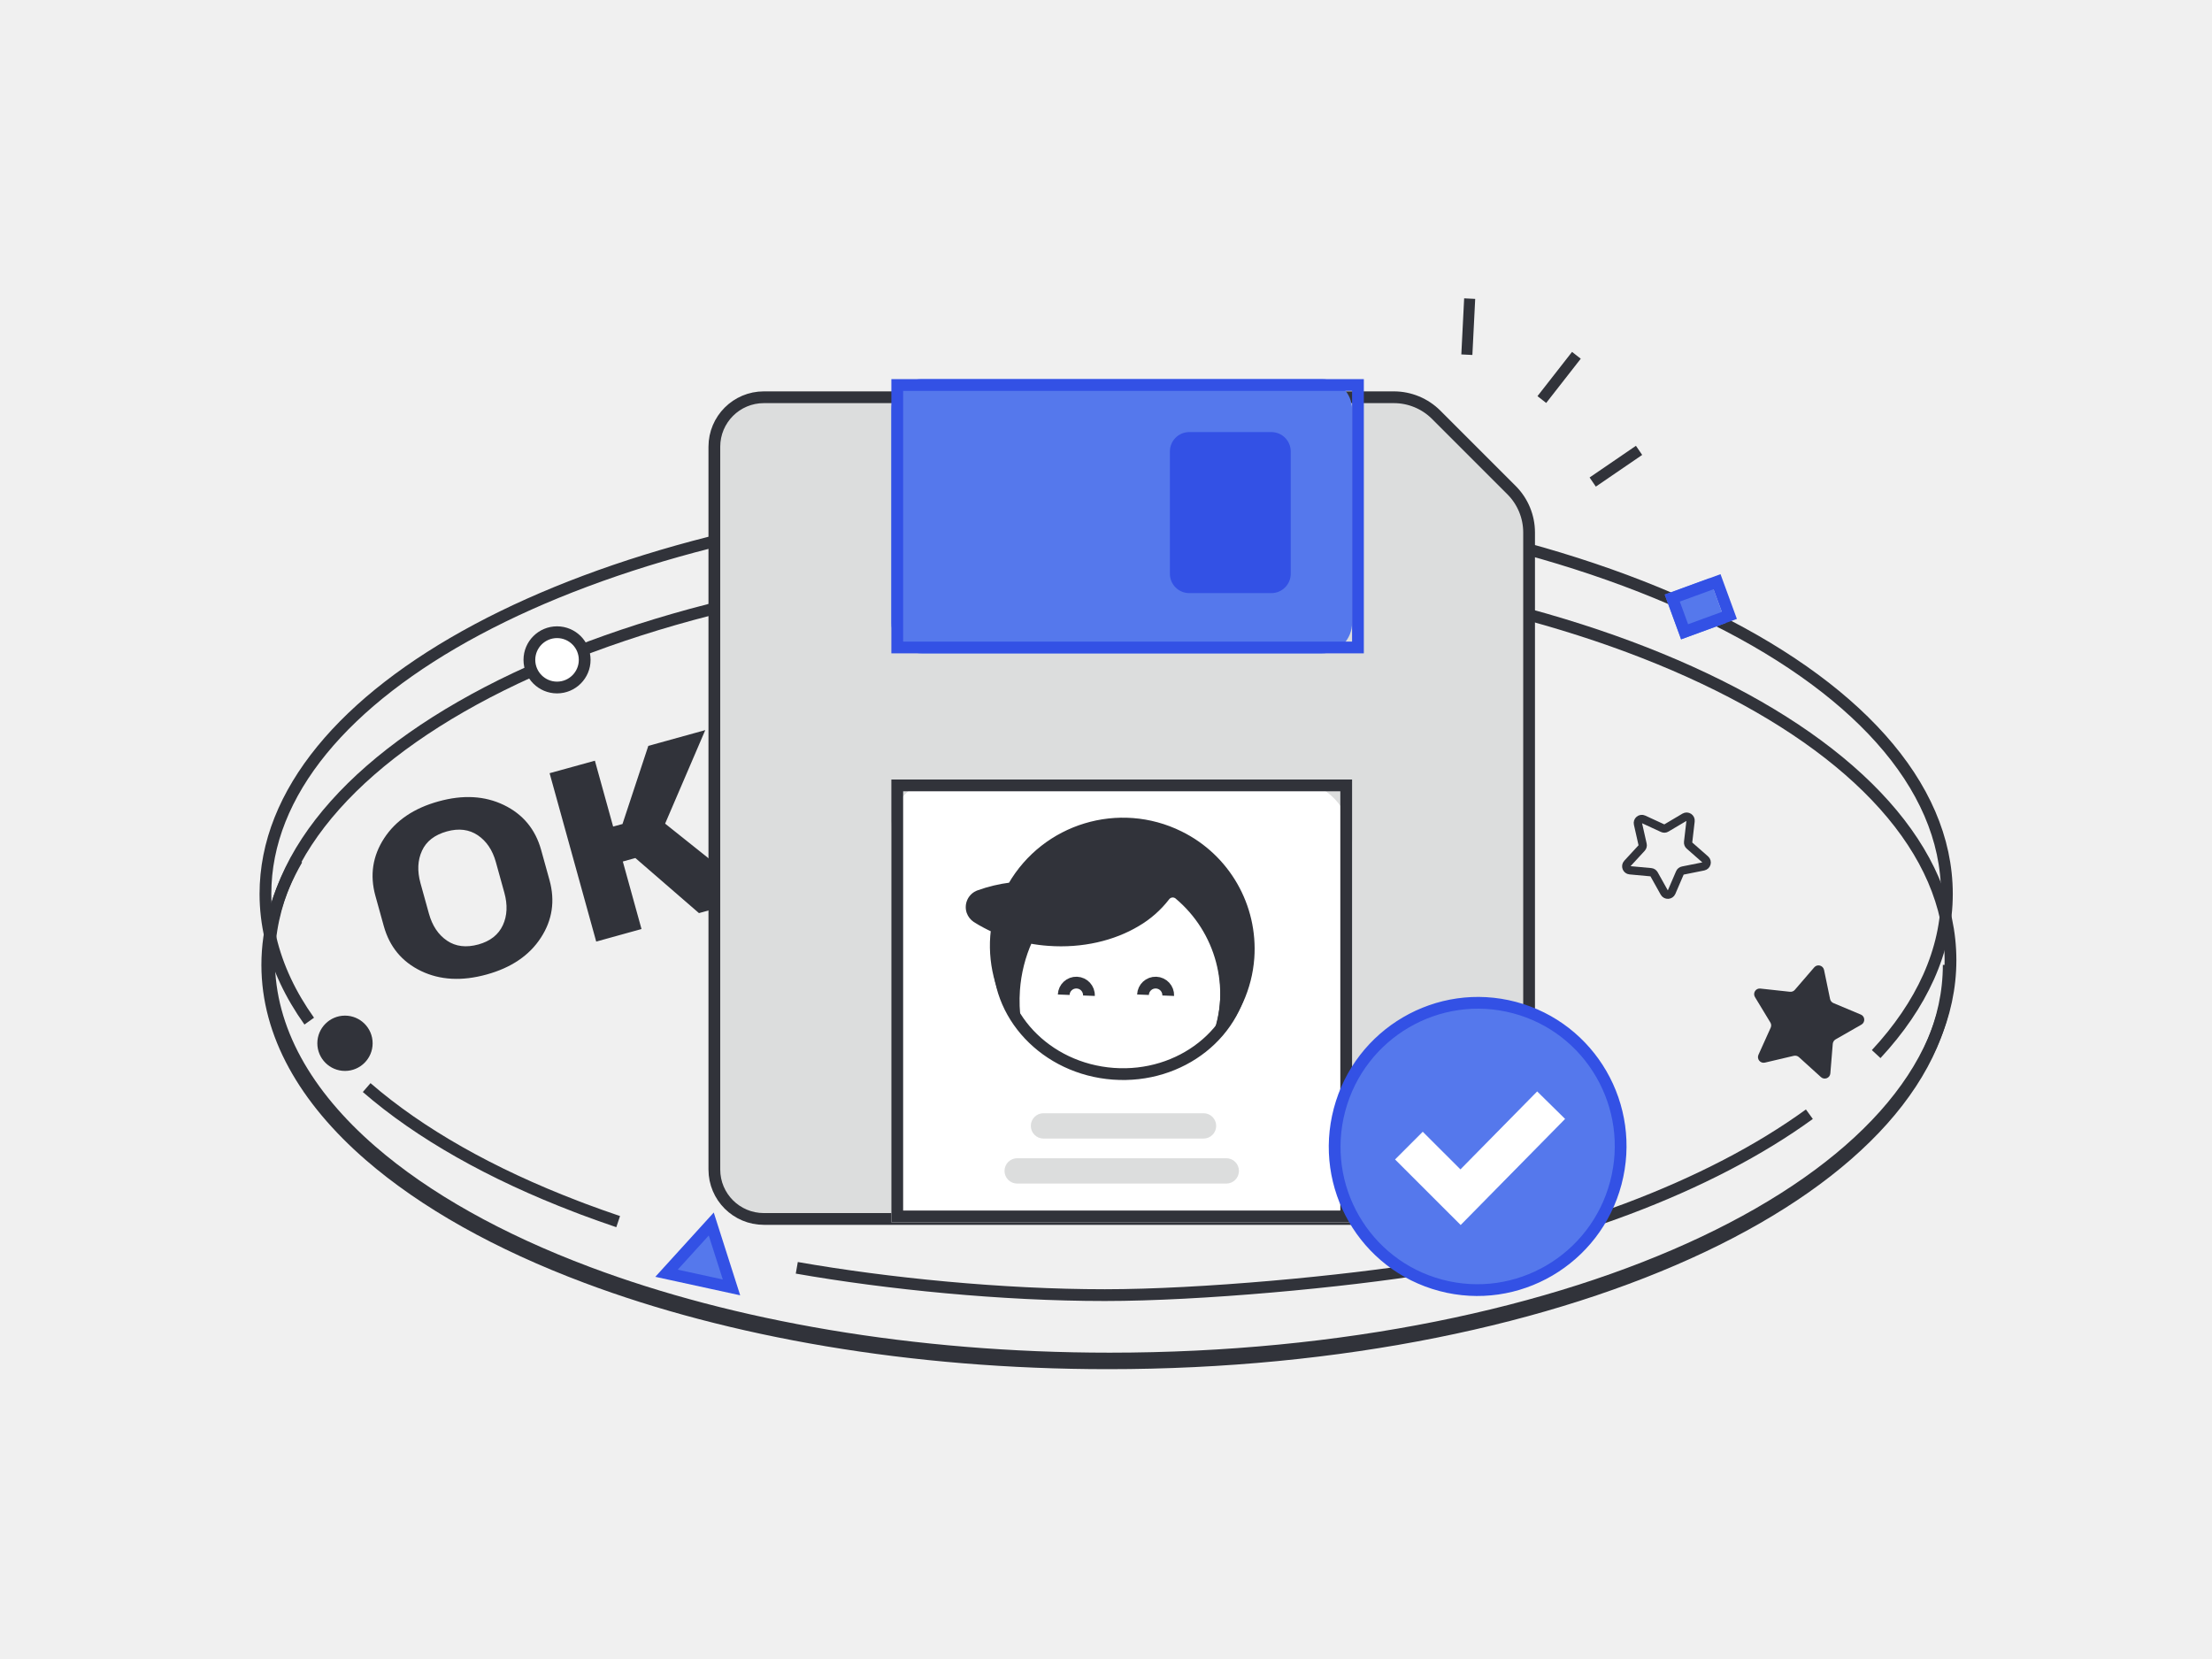
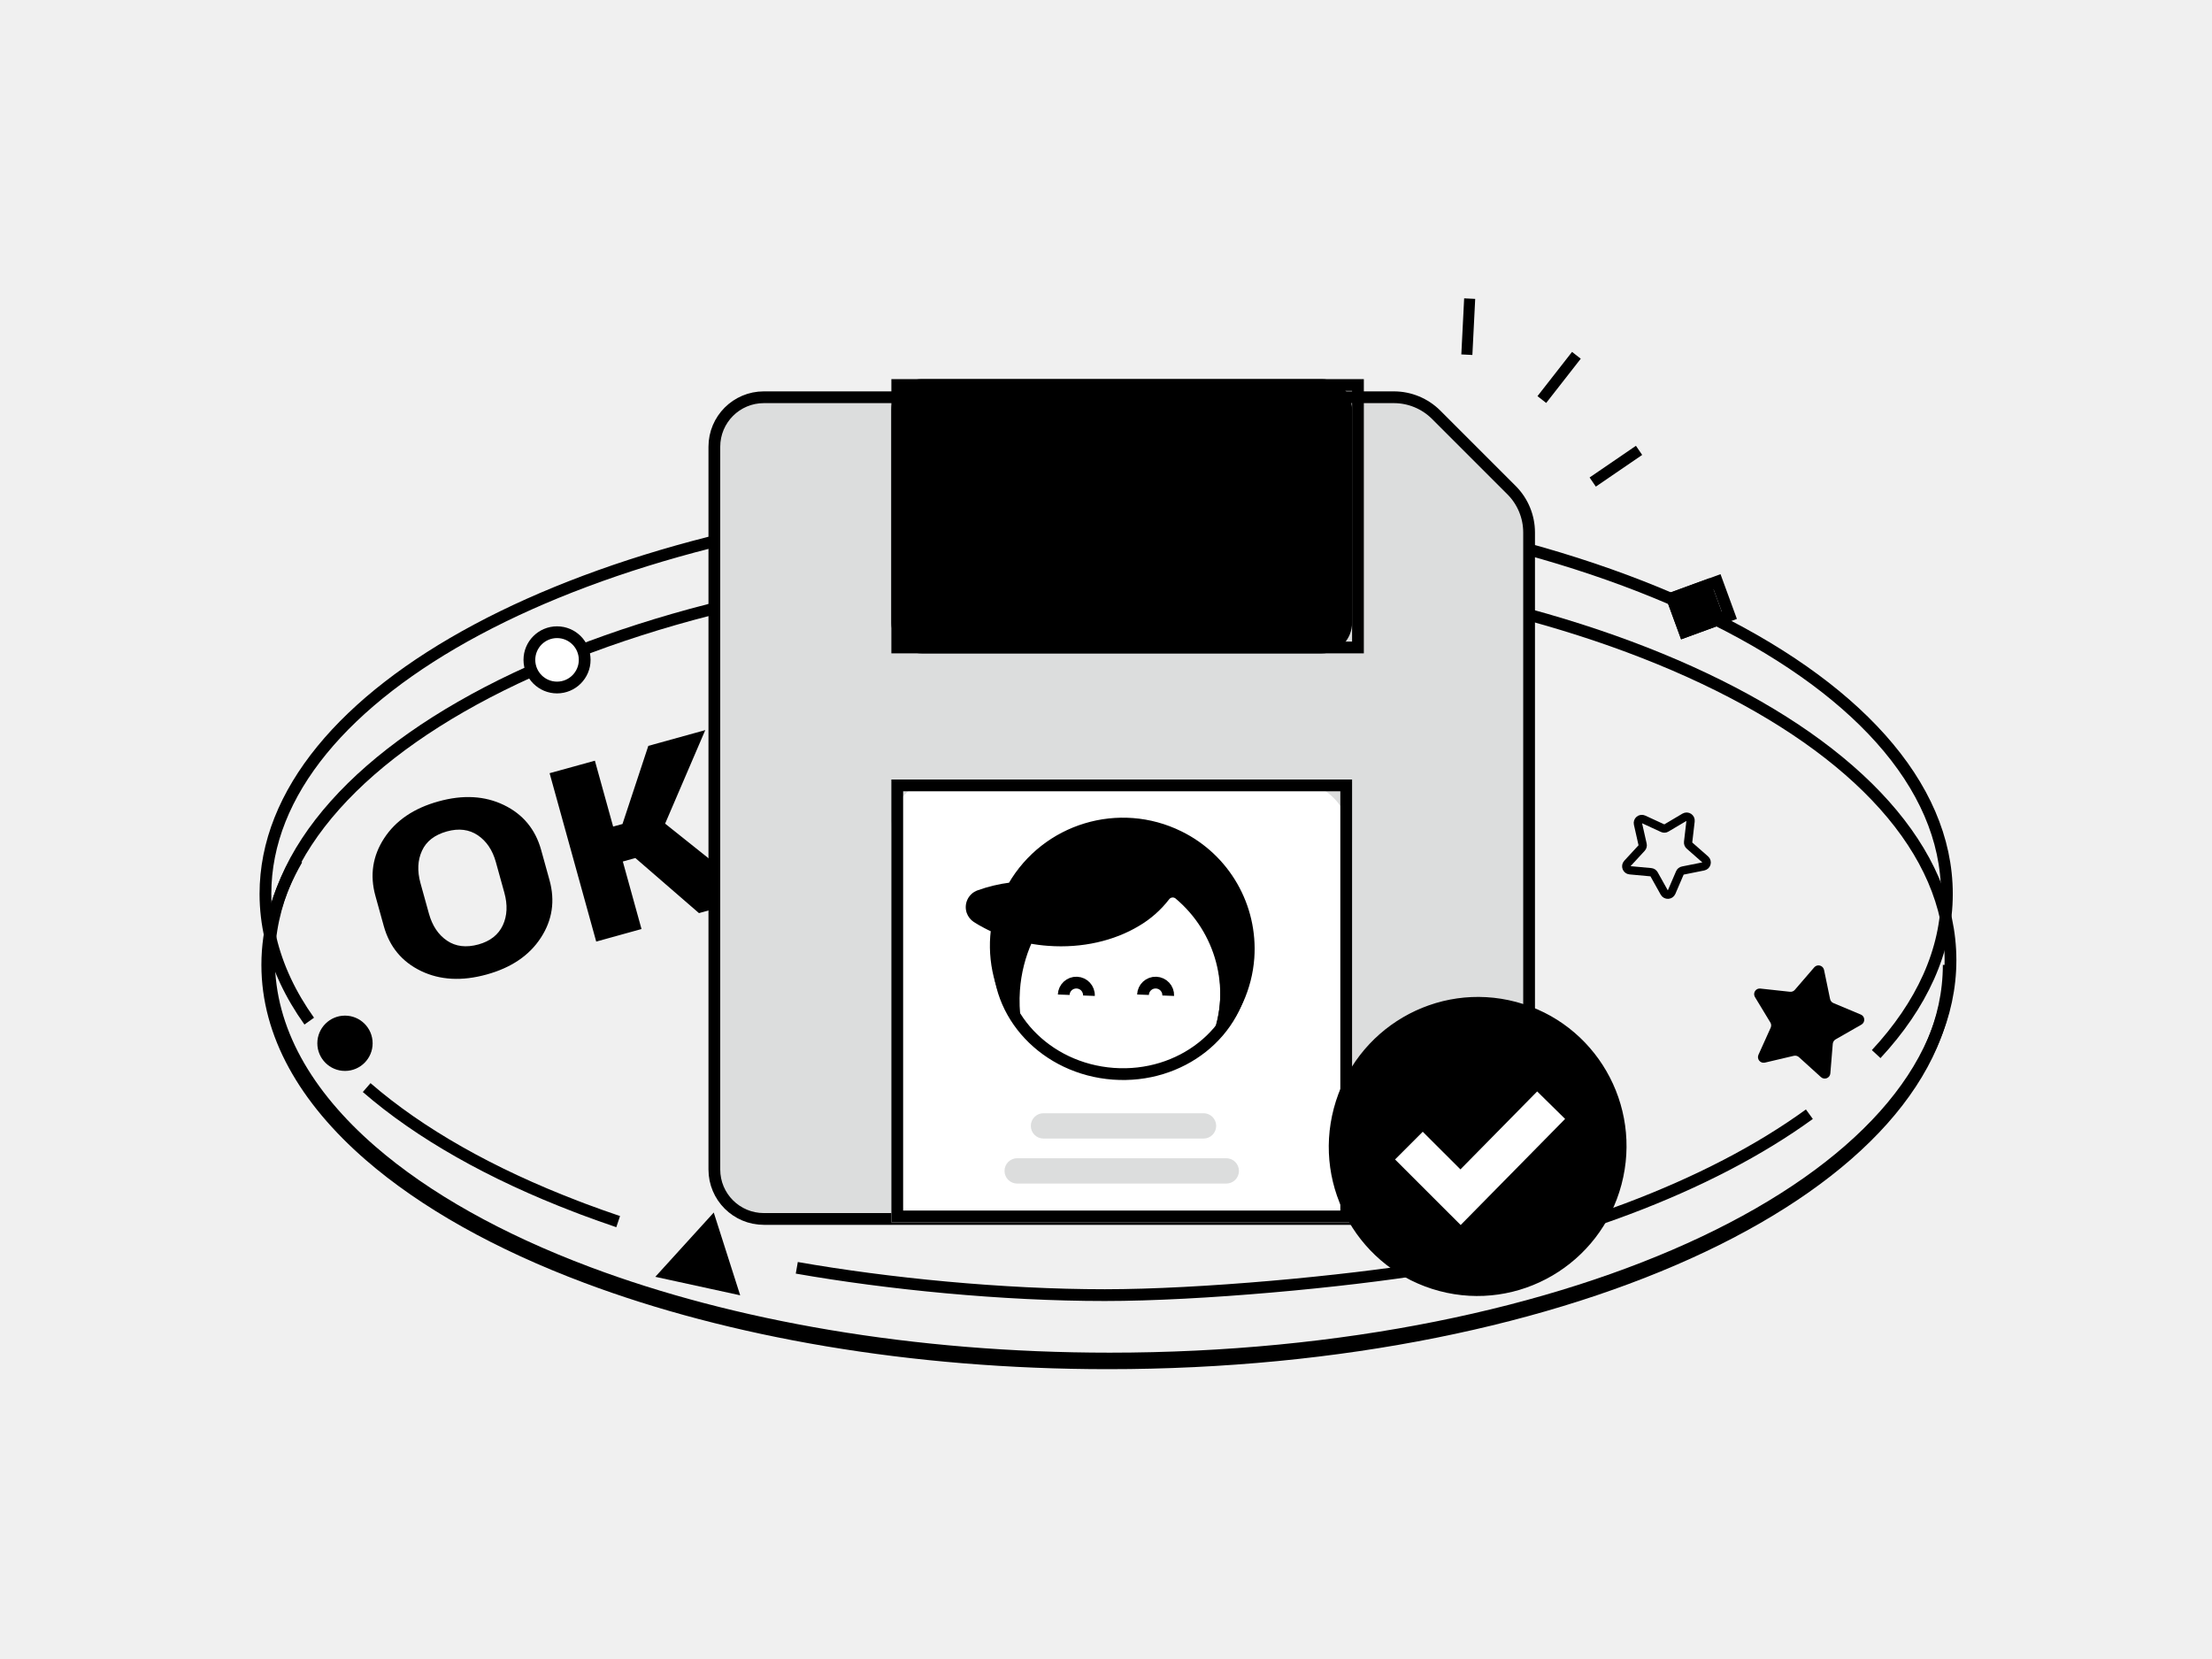
<svg xmlns="http://www.w3.org/2000/svg" viewBox="0 0 400 300" fill="none">
-   <path d="M200.682 101.589c-83.96 0-152.03 32.25-152.03 72.04 0 12.5 6.72 24.26 18.55 34.51 9.83 8.52 23.19 16 39.16 21.99 25.91 9.73 58.69 15.54 94.32 15.54 83.97 0 152.03-32.25 152.03-72.04 0-39.79-68.06-72.04-152.03-72.04Z" stroke="#31333A" stroke-width="2.126" />
-   <path d="M196.192 89.626c1.28-.01 2.56-.02 3.84-.02 83.97 0 152.03 32.249 152.03 72.039 0 10.3-4.56 20.1-12.79 28.97M55.92 184.653c-1.7-2.38-3.14-4.83-4.3-7.31-2.37-5.06-3.62-10.31-3.62-15.7 0-36.68 57.86-66.96 132.69-71.46" stroke="#31333A" stroke-width="2.126" />
+   <path d="M200.682 101.589c-83.96 0-152.03 32.25-152.03 72.04 0 12.5 6.72 24.26 18.55 34.51 9.83 8.52 23.19 16 39.16 21.99 25.91 9.73 58.69 15.54 94.32 15.54 83.97 0 152.03-32.25 152.03-72.04 0-39.79-68.06-72.04-152.03-72.04Z" stroke="#000000" stroke-width="2.126" />
+   <path d="M196.192 89.626c1.28-.01 2.56-.02 3.84-.02 83.97 0 152.03 32.249 152.03 72.039 0 10.3-4.56 20.1-12.79 28.97M55.92 184.653c-1.7-2.38-3.14-4.83-4.3-7.31-2.37-5.06-3.62-10.31-3.62-15.7 0-36.68 57.86-66.96 132.69-71.46" stroke="#000000" stroke-width="2.126" />
  <path fill-rule="evenodd" clip-rule="evenodd" d="M147.693 88.838c-2.76 0-5 2.24-5 5s2.24 5 5 5 5-2.24 5-5-2.24-5-5-5Z" fill="#fff" />
-   <path d="M147.693 88.838c-2.76 0-5 2.24-5 5s2.24 5 5 5 5-2.24 5-5-2.24-5-5-5Z" stroke="#31333A" stroke-width="2.126" />
-   <path fill-rule="evenodd" clip-rule="evenodd" d="m67.881 161.985 1.52 5.48c1.04 3.75 3.28 6.45 6.73 8.12 3.45 1.66 7.42 1.87 11.89.63 4.44-1.23 7.7-3.44 9.78-6.64 2.08-3.19 2.6-6.66 1.57-10.41l-1.52-5.48c-1.04-3.73-3.28-6.44-6.73-8.11-3.46-1.67-7.39-1.89-11.82-.66-4.46 1.23-7.73 3.45-9.83 6.66-2.09 3.21-2.62 6.68-1.59 10.41Zm23.32-.559-1.53-5.52c-.6-2.17-1.69-3.79-3.26-4.86-1.57-1.06-3.44-1.3-5.6-.7-2.22.62-3.72 1.78-4.5 3.49-.79 1.71-.88 3.66-.28 5.85l1.53 5.52c.61 2.2 1.7 3.83 3.28 4.9 1.57 1.06 3.46 1.29 5.68.68 2.14-.6 3.61-1.76 4.41-3.48.79-1.72.88-3.68.27-5.88ZM110.875 149.468l1.69-.46 4.67-14.13 10.3-2.85-7.26 16.91 16.63 13.27-10.51 2.91-11.5-9.96-2.27.63 3.38 12.21-8.19 2.27-8.43-30.45 8.19-2.26 3.3 11.91Z" fill="#31333A" />
-   <path d="M111.785 220.908c-2.15-.72-4.25-1.48-6.32-2.25-.42-.16-.84-.32-1.25-.48-15.42-5.9-28.34-13.21-37.91-21.51M258.565 229.26c-15.48 2.52-41.49 4.94-58.78 4.94-18.54 0-39.27-2.06-55.7-4.94M327.192 201.483c-8.99 6.53-20.15 12.32-33 17.15-1.82.68-3.66 1.34-5.54 1.98" stroke="#31333A" stroke-width="2.126" />
-   <path d="M352.392 174.486c0 39.79-68.06 72.04-152.03 72.04-35.63 0-68.41-5.81-94.32-15.54-15.97-5.99-29.33-13.47-39.16-21.99-11.83-10.25-18.55-22.01-18.55-34.51 0-6.6 1.87-13 5.38-19.07" stroke="#31333A" stroke-width="2.126" />
-   <path fill-rule="evenodd" clip-rule="evenodd" d="m132.277 232.801-11.75-2.56 8.09-8.9 3.66 11.46Z" fill="#5578EC" />
-   <path d="m120.527 230.241 11.75 2.56-3.66-11.46-8.09 8.9Z" stroke="#3351E5" stroke-width="2.126" />
-   <path fill-rule="evenodd" clip-rule="evenodd" d="M319.154 192.154c-.83.19-1.51-.64-1.17-1.41l2.21-4.9c.14-.31.12-.66-.06-.95l-2.78-4.59c-.44-.73.14-1.64.98-1.54l5.34.58c.34.04.67-.09.89-.35l3.51-4.07c.55-.64 1.59-.36 1.77.46l1.09 5.26c.07.33.29.61.6.74l4.96 2.08c.78.32.84 1.4.11 1.82l-4.67 2.67c-.29.17-.48.46-.51.8l-.44 5.35c-.07.85-1.08 1.24-1.7.67l-3.98-3.61c-.25-.23-.59-.31-.92-.24l-5.23 1.23Z" fill="#31333A" />
-   <path d="m299.106 158.093 1.86 3.33c.3.52 1.06.48 1.3-.07l1.51-3.51c.09-.22.29-.38.52-.42l3.74-.75c.59-.12.79-.86.34-1.25l-2.87-2.52a.716.716 0 0 1-.24-.63l.44-3.79c.08-.6-.57-1.01-1.08-.71l-3.29 1.95c-.2.13-.45.14-.67.04l-3.47-1.6a.72.72 0 0 0-1 .82l.84 3.72a.7.7 0 0 1-.18.65l-2.59 2.81c-.4.44-.13 1.16.47 1.21l3.8.35c.24.02.45.16.57.37Z" stroke="#31333A" stroke-width="1.5" />
-   <path fill-rule="evenodd" clip-rule="evenodd" d="m303.998 115.614 8.095-2.962-2.962-8.095-8.095 2.962 2.962 8.095Z" fill="#5578EC" />
-   <path d="m310.491 105.192-8.092 2.96 2.23 6.095 8.092-2.96-2.23-6.095Z" stroke="#3351E5" stroke-width="2.126" />
-   <path fill-rule="evenodd" clip-rule="evenodd" d="M62.384 183.657c-2.76 0-5 2.24-5 5s2.24 5 5 5 5-2.24 5-5-2.24-5-5-5Z" fill="#31333A" />
+   <path d="M147.693 88.838c-2.76 0-5 2.24-5 5s2.24 5 5 5 5-2.24 5-5-2.24-5-5-5Z" stroke="#000000" stroke-width="2.126" />
+   <path fill-rule="evenodd" clip-rule="evenodd" d="m67.881 161.985 1.52 5.48c1.04 3.75 3.28 6.45 6.73 8.12 3.45 1.66 7.42 1.87 11.89.63 4.44-1.23 7.7-3.44 9.78-6.64 2.08-3.19 2.6-6.66 1.57-10.41l-1.52-5.48c-1.04-3.73-3.28-6.44-6.73-8.11-3.46-1.67-7.39-1.89-11.82-.66-4.46 1.23-7.73 3.45-9.83 6.66-2.09 3.21-2.62 6.68-1.59 10.41Zm23.32-.559-1.53-5.52c-.6-2.17-1.69-3.79-3.26-4.86-1.57-1.06-3.44-1.3-5.6-.7-2.22.62-3.72 1.78-4.5 3.49-.79 1.71-.88 3.66-.28 5.85l1.53 5.52c.61 2.2 1.7 3.83 3.28 4.9 1.57 1.06 3.46 1.29 5.68.68 2.14-.6 3.61-1.76 4.41-3.48.79-1.72.88-3.68.27-5.88ZM110.875 149.468l1.69-.46 4.67-14.13 10.3-2.85-7.26 16.91 16.63 13.27-10.51 2.91-11.5-9.96-2.27.63 3.38 12.21-8.19 2.27-8.43-30.45 8.19-2.26 3.3 11.91Z" fill="#000000" />
+   <path d="M111.785 220.908c-2.15-.72-4.25-1.48-6.32-2.25-.42-.16-.84-.32-1.25-.48-15.42-5.9-28.34-13.21-37.91-21.51M258.565 229.26c-15.48 2.52-41.49 4.94-58.78 4.94-18.54 0-39.27-2.06-55.7-4.94M327.192 201.483c-8.99 6.53-20.15 12.32-33 17.15-1.82.68-3.66 1.34-5.54 1.98" stroke="#000000" stroke-width="2.126" />
+   <path d="M352.392 174.486c0 39.79-68.06 72.04-152.03 72.04-35.63 0-68.41-5.81-94.32-15.54-15.97-5.99-29.33-13.47-39.16-21.99-11.83-10.25-18.55-22.01-18.55-34.51 0-6.6 1.87-13 5.38-19.07" stroke="#000000" stroke-width="2.126" />
+   <path fill-rule="evenodd" clip-rule="evenodd" d="m132.277 232.801-11.75-2.56 8.09-8.9 3.66 11.46Z" fill="#000" />
+   <path d="m120.527 230.241 11.75 2.56-3.66-11.46-8.09 8.9Z" stroke="#000000" stroke-width="2.126" />
+   <path fill-rule="evenodd" clip-rule="evenodd" d="M319.154 192.154c-.83.19-1.51-.64-1.17-1.41l2.21-4.9c.14-.31.12-.66-.06-.95l-2.78-4.59c-.44-.73.14-1.64.98-1.54l5.34.58c.34.04.67-.09.89-.35l3.51-4.07c.55-.64 1.59-.36 1.77.46l1.09 5.26c.07.33.29.61.6.74l4.96 2.08c.78.32.84 1.4.11 1.82l-4.67 2.67c-.29.17-.48.46-.51.8l-.44 5.35c-.07.85-1.08 1.24-1.7.67l-3.98-3.61c-.25-.23-.59-.31-.92-.24l-5.23 1.23Z" fill="#000000" />
+   <path d="m299.106 158.093 1.86 3.33c.3.52 1.06.48 1.3-.07l1.51-3.51c.09-.22.29-.38.52-.42l3.74-.75c.59-.12.79-.86.34-1.25l-2.87-2.52a.716.716 0 0 1-.24-.63l.44-3.79c.08-.6-.57-1.01-1.08-.71l-3.29 1.95c-.2.13-.45.14-.67.04l-3.47-1.6a.72.72 0 0 0-1 .82l.84 3.72a.7.7 0 0 1-.18.65l-2.59 2.81c-.4.44-.13 1.16.47 1.21l3.8.35c.24.02.45.16.57.37Z" stroke="#000000" stroke-width="1.5" />
+   <path fill-rule="evenodd" clip-rule="evenodd" d="m303.998 115.614 8.095-2.962-2.962-8.095-8.095 2.962 2.962 8.095Z" fill="#000" />
+   <path d="m310.491 105.192-8.092 2.96 2.23 6.095 8.092-2.96-2.23-6.095Z" stroke="#000000" stroke-width="2.126" />
+   <path fill-rule="evenodd" clip-rule="evenodd" d="M62.384 183.657c-2.76 0-5 2.24-5 5s2.24 5 5 5 5-2.24 5-5-2.24-5-5-5Z" fill="#000000" />
  <path fill-rule="evenodd" clip-rule="evenodd" d="M100.73 114.323c-2.76 0-5 2.24-5 5s2.24 5 5 5 5-2.24 5-5-2.24-5-5-5Z" fill="#fff" />
-   <path d="M100.73 114.323c-2.76 0-5 2.24-5 5s2.24 5 5 5 5-2.24 5-5-2.24-5-5-5Z" stroke="#31333A" stroke-width="2.126" />
+   <path d="M100.73 114.323c-2.76 0-5 2.24-5 5s2.24 5 5 5 5-2.24 5-5-2.24-5-5-5Z" stroke="#000000" stroke-width="2.126" />
  <path fill-rule="evenodd" clip-rule="evenodd" d="M276.508 211.485c0 4.94-4 8.94-8.94 8.94h-129.44c-4.95 0-8.95-4-8.95-8.94v-130.7c0-4.94 4-8.95 8.95-8.95h113.92c2.87 0 5.63 1.14 7.66 3.17l13.63 13.63a10.84 10.84 0 0 1 3.17 7.66v115.19Z" fill="#DCDDDD" />
-   <path d="M267.568 220.425c4.94 0 8.94-4 8.94-8.94V96.295c0-2.87-1.14-5.63-3.17-7.66l-13.63-13.63a10.84 10.84 0 0 0-7.66-3.17h-113.92c-4.95 0-8.95 4.01-8.95 8.95v130.7c0 4.94 4 8.94 8.95 8.94h129.44Z" stroke="#31333A" stroke-width="2.126" />
+   <path d="M267.568 220.425c4.94 0 8.94-4 8.94-8.94V96.295c0-2.87-1.14-5.63-3.17-7.66l-13.63-13.63a10.84 10.84 0 0 0-7.66-3.17h-113.92c-4.95 0-8.95 4.01-8.95 8.95v130.7c0 4.94 4 8.94 8.95 8.94h129.44Z" stroke="#000000" stroke-width="2.126" />
  <path fill-rule="evenodd" clip-rule="evenodd" d="M161.189 221.032h83.31v-68.69c0-3.02-1.2-5.91-3.33-8.05a11.409 11.409 0 0 0-8.05-3.33h-63.18c-4.83 0-8.75 3.92-8.75 8.75v71.32Z" fill="#fff" />
-   <path d="M243.436 142.025h-81.184v77.943h81.184v-77.943Z" stroke="#31333A" stroke-width="2.126" />
-   <path fill-rule="evenodd" clip-rule="evenodd" d="M166.699 118.15h72.29c1.46 0 2.87-.58 3.9-1.62a5.526 5.526 0 0 0 1.61-3.9V74.07c0-3.04-2.47-5.51-5.51-5.51h-72.29c-3.04 0-5.51 2.47-5.51 5.51v38.56c0 1.46.58 2.87 1.61 3.9a5.493 5.493 0 0 0 3.9 1.62Z" fill="#5578EC" />
-   <path d="M245.562 69.622h-83.31v47.461h83.31v-47.46Z" stroke="#3351E5" stroke-width="2.126" />
-   <path fill-rule="evenodd" clip-rule="evenodd" d="M215.055 107.254h14.85c1.93 0 3.5-1.57 3.5-3.5v-22.12c0-1.93-1.57-3.5-3.5-3.5h-14.85c-1.93 0-3.5 1.57-3.5 3.5v22.12c0 1.93 1.57 3.5 3.5 3.5Z" fill="#3351E5" />
-   <path fill-rule="evenodd" clip-rule="evenodd" d="M242.223 200.695c-3.675 13.872 4.529 28.077 18.333 31.735 13.794 3.656 27.957-4.622 31.633-18.494 3.676-13.871-4.529-28.076-18.323-31.732-13.804-3.658-27.967 4.62-31.643 18.491Z" fill="#5578EC" />
-   <path d="M242.223 200.695c-3.675 13.872 4.529 28.077 18.333 31.735 13.794 3.656 27.957-4.622 31.633-18.494 3.676-13.871-4.529-28.076-18.323-31.732-13.804-3.658-27.967 4.62-31.643 18.491Z" stroke="#3351E5" stroke-width="2.126" />
+   <path d="M243.436 142.025h-81.184v77.943h81.184v-77.943Z" stroke="#000000" stroke-width="2.126" />
+   <path fill-rule="evenodd" clip-rule="evenodd" d="M166.699 118.15h72.29c1.46 0 2.87-.58 3.9-1.62a5.526 5.526 0 0 0 1.61-3.9V74.07c0-3.04-2.47-5.51-5.51-5.51h-72.29c-3.04 0-5.51 2.47-5.51 5.51v38.56c0 1.46.58 2.87 1.61 3.9a5.493 5.493 0 0 0 3.9 1.62Z" fill="#000" />
+   <path d="M245.562 69.622h-83.31v47.461h83.31v-47.46Z" stroke="#000000" stroke-width="2.126" />
+   <path fill-rule="evenodd" clip-rule="evenodd" d="M215.055 107.254h14.85c1.93 0 3.5-1.57 3.5-3.5v-22.12c0-1.93-1.57-3.5-3.5-3.5h-14.85c-1.93 0-3.5 1.57-3.5 3.5v22.12c0 1.93 1.57 3.5 3.5 3.5Z" fill="#000000" />
+   <path fill-rule="evenodd" clip-rule="evenodd" d="M242.223 200.695c-3.675 13.872 4.529 28.077 18.333 31.735 13.794 3.656 27.957-4.622 31.633-18.494 3.676-13.871-4.529-28.076-18.323-31.732-13.804-3.658-27.967 4.62-31.643 18.491Z" fill="#000" />
+   <path d="M242.223 200.695c-3.675 13.872 4.529 28.077 18.333 31.735 13.794 3.656 27.957-4.622 31.633-18.494 3.676-13.871-4.529-28.076-18.323-31.732-13.804-3.658-27.967 4.62-31.643 18.491Z" stroke="#000000" stroke-width="2.126" />
  <path d="m280.495 199.851-16.38 16.64-9.34-9.33" stroke="#fff" stroke-width="7.087" />
  <path fill-rule="evenodd" clip-rule="evenodd" d="M211.407 161.419c.26-.32.73-.37 1.05-.11a23.071 23.071 0 0 1 7.4 25.77c-4.39 4.8-11.16 7.63-18.53 7.09-1.98-.14-3.87-.52-5.65-1.09-.27-.09-.54-.19-.81-.28a.142.142 0 0 0-.06-.02 23.237 23.237 0 0 1-11.59-9.6c-.04-.05-.07-.11-.11-.17-1.8-3.23-2.71-6.92-2.43-10.78.1-1.33.33-2.62.7-3.86 2.64.98 5.42 1.58 8.24 1.77 6.11.45 11.79-.93 16.11-3.53 2.23-1.3 4.15-3.05 5.65-5.15.01-.01.02-.03.03-.04Z" fill="#fff" />
-   <path d="M212.457 161.309a.747.747 0 0 0-1.05.11c-.01.01-.02.03-.03.04-1.5 2.1-3.42 3.85-5.65 5.15-4.32 2.6-10 3.98-16.11 3.53-2.82-.19-5.6-.79-8.24-1.77-.37 1.24-.6 2.53-.7 3.86-.28 3.86.63 7.55 2.43 10.78.04.06.07.12.11.17 2.65 4.33 6.7 7.75 11.59 9.6.02 0 .04.01.06.02.27.09.54.19.81.28 1.78.57 3.67.95 5.65 1.09 7.37.54 14.14-2.29 18.53-7.09 3.29-9.28.32-19.64-7.4-25.77Z" stroke="#31333A" stroke-width=".992" />
-   <path fill-rule="evenodd" clip-rule="evenodd" d="M189.589 170.541a29.82 29.82 0 0 1-3.4-.44 26.282 26.282 0 0 0-2.25 8.92c-.14 1.95-.07 3.91.21 5.84a22.988 22.988 0 0 1-4.58-15.55c.03-.41.07-.82.12-1.22-.53-.24-1.05-.49-1.55-.76-.62-.32-1.21-.67-1.78-1.03a2.79 2.79 0 0 1-1.07-1.37c-.49-1.41.25-2.96 1.66-3.46a27.26 27.26 0 0 1 5.82-1.39c6.18-10.7 19.6-14.76 30.67-9.29a23.163 23.163 0 0 1 12.88 22.44c-.4 5.46-2.73 10.6-6.57 14.49 3.34-9.12.61-19.37-6.84-25.62a.265.265 0 0 1-.06-.05c-.58-.43-1.4-.31-1.83.27a18.658 18.658 0 0 1-5.32 4.69c-4.33 2.6-10.01 3.98-16.11 3.53Z" fill="#31333A" />
-   <path d="M186.189 170.101c1.12.21 2.26.36 3.4.44 6.1.45 11.78-.93 16.11-3.53 2.06-1.21 3.86-2.8 5.32-4.69.43-.58 1.25-.7 1.83-.27.02.02.04.04.06.05a23.086 23.086 0 0 1 6.84 25.62c3.84-3.89 6.17-9.03 6.57-14.49.67-9.41-4.42-18.28-12.88-22.44-11.07-5.47-24.49-1.41-30.67 9.29-1.98.25-3.93.71-5.82 1.39-1.41.5-2.15 2.05-1.66 3.46.2.56.58 1.04 1.07 1.37.57.36 1.16.71 1.78 1.03.5.27 1.02.52 1.55.76-.05.4-.09.81-.12 1.22a22.988 22.988 0 0 0 4.58 15.55c-.28-1.93-.35-3.89-.21-5.84.22-3.08.98-6.1 2.25-8.92Z" stroke="#31333A" />
-   <path d="M196.914 180.057a2.28 2.28 0 1 0-4.56-.18M211.251 180.057a2.28 2.28 0 1 0-4.56-.18" stroke="#31333A" stroke-width="2.126" />
-   <path d="M180.677 172.238c-.82 11.22 8.419 21.039 20.646 21.933 12.218.893 22.796-7.478 23.616-18.699.821-11.23-8.428-21.05-20.646-21.943-12.227-.893-22.795 7.479-23.616 18.709Z" stroke="#31333A" stroke-width="2.126" />
+   <path d="M212.457 161.309a.747.747 0 0 0-1.05.11c-.01.01-.02.03-.03.04-1.5 2.1-3.42 3.85-5.65 5.15-4.32 2.6-10 3.98-16.11 3.53-2.82-.19-5.6-.79-8.24-1.77-.37 1.24-.6 2.53-.7 3.86-.28 3.86.63 7.55 2.43 10.78.04.06.07.12.11.17 2.65 4.33 6.7 7.75 11.59 9.6.02 0 .04.01.06.02.27.09.54.19.81.28 1.78.57 3.67.95 5.65 1.09 7.37.54 14.14-2.29 18.53-7.09 3.29-9.28.32-19.64-7.4-25.77Z" stroke="#000000" stroke-width=".992" />
+   <path fill-rule="evenodd" clip-rule="evenodd" d="M189.589 170.541a29.82 29.82 0 0 1-3.4-.44 26.282 26.282 0 0 0-2.25 8.92c-.14 1.95-.07 3.91.21 5.84a22.988 22.988 0 0 1-4.58-15.55c.03-.41.07-.82.12-1.22-.53-.24-1.05-.49-1.55-.76-.62-.32-1.21-.67-1.78-1.03a2.79 2.79 0 0 1-1.07-1.37c-.49-1.41.25-2.96 1.66-3.46a27.26 27.26 0 0 1 5.82-1.39c6.18-10.7 19.6-14.76 30.67-9.29a23.163 23.163 0 0 1 12.88 22.44c-.4 5.46-2.73 10.6-6.57 14.49 3.34-9.12.61-19.37-6.84-25.62a.265.265 0 0 1-.06-.05c-.58-.43-1.4-.31-1.83.27a18.658 18.658 0 0 1-5.32 4.69c-4.33 2.6-10.01 3.98-16.11 3.53Z" fill="#000000" />
+   <path d="M186.189 170.101c1.12.21 2.26.36 3.4.44 6.1.45 11.78-.93 16.11-3.53 2.06-1.21 3.86-2.8 5.32-4.69.43-.58 1.25-.7 1.83-.27.02.02.04.04.06.05a23.086 23.086 0 0 1 6.84 25.62c3.84-3.89 6.17-9.03 6.57-14.49.67-9.41-4.42-18.28-12.88-22.44-11.07-5.47-24.49-1.41-30.67 9.29-1.98.25-3.93.71-5.82 1.39-1.41.5-2.15 2.05-1.66 3.46.2.56.58 1.04 1.07 1.37.57.36 1.16.71 1.78 1.03.5.27 1.02.52 1.55.76-.05.4-.09.81-.12 1.22a22.988 22.988 0 0 0 4.58 15.55c-.28-1.93-.35-3.89-.21-5.84.22-3.08.98-6.1 2.25-8.92Z" stroke="#000000" />
+   <path d="M196.914 180.057a2.28 2.28 0 1 0-4.56-.18M211.251 180.057a2.28 2.28 0 1 0-4.56-.18" stroke="#000000" stroke-width="2.126" />
+   <path d="M180.677 172.238c-.82 11.22 8.419 21.039 20.646 21.933 12.218.893 22.796-7.478 23.616-18.699.821-11.23-8.428-21.05-20.646-21.943-12.227-.893-22.795 7.479-23.616 18.709Z" stroke="#000000" stroke-width="2.126" />
  <path fill-rule="evenodd" clip-rule="evenodd" d="M183.94 214.027h37.81a2.285 2.285 0 0 0 2.29-2.29 2.285 2.285 0 0 0-2.29-2.29h-37.81a2.285 2.285 0 0 0-2.29 2.29 2.285 2.285 0 0 0 2.29 2.29ZM188.695 205.887h28.94a2.285 2.285 0 0 0 2.29-2.29 2.285 2.285 0 0 0-2.29-2.29h-28.94a2.285 2.285 0 0 0-2.29 2.29 2.285 2.285 0 0 0 2.29 2.29Z" fill="#DCDDDD" />
-   <path d="m288.013 87.17 8.38-5.73M278.813 72.25l6.25-8M265.254 64.14l.51-10.14" stroke="#31333A" stroke-width="2" />
+   <path d="m288.013 87.17 8.38-5.73M278.813 72.25l6.25-8M265.254 64.14l.51-10.14" stroke="#000000" stroke-width="2" />
</svg>
